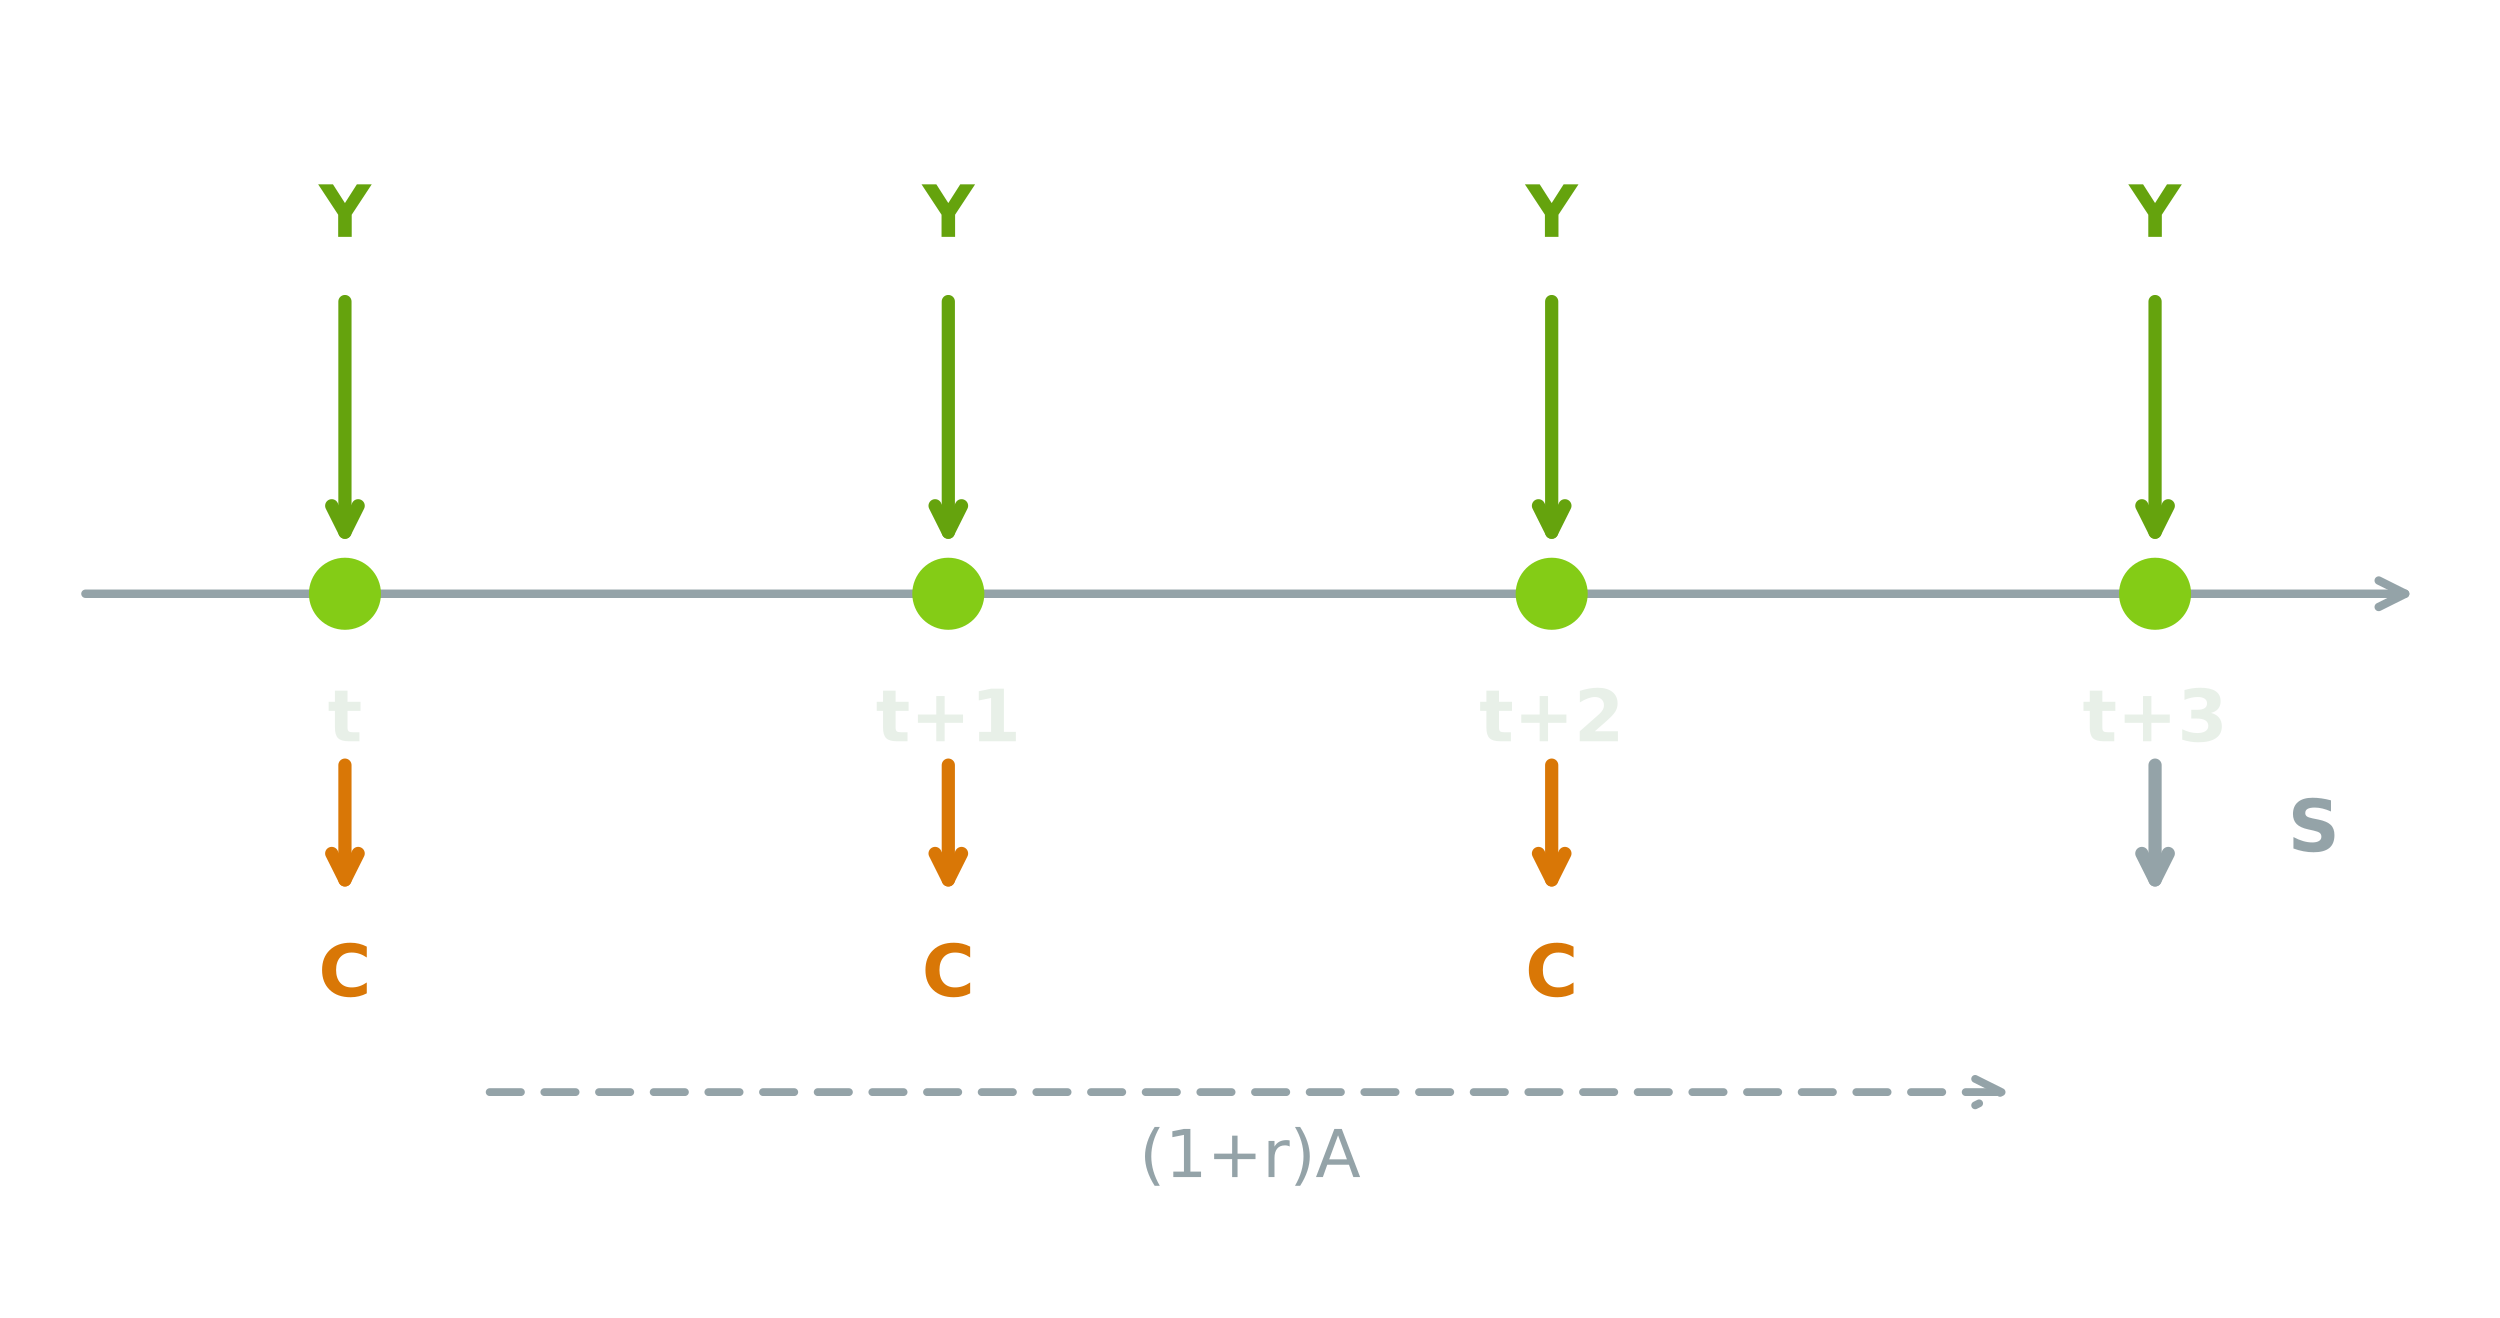
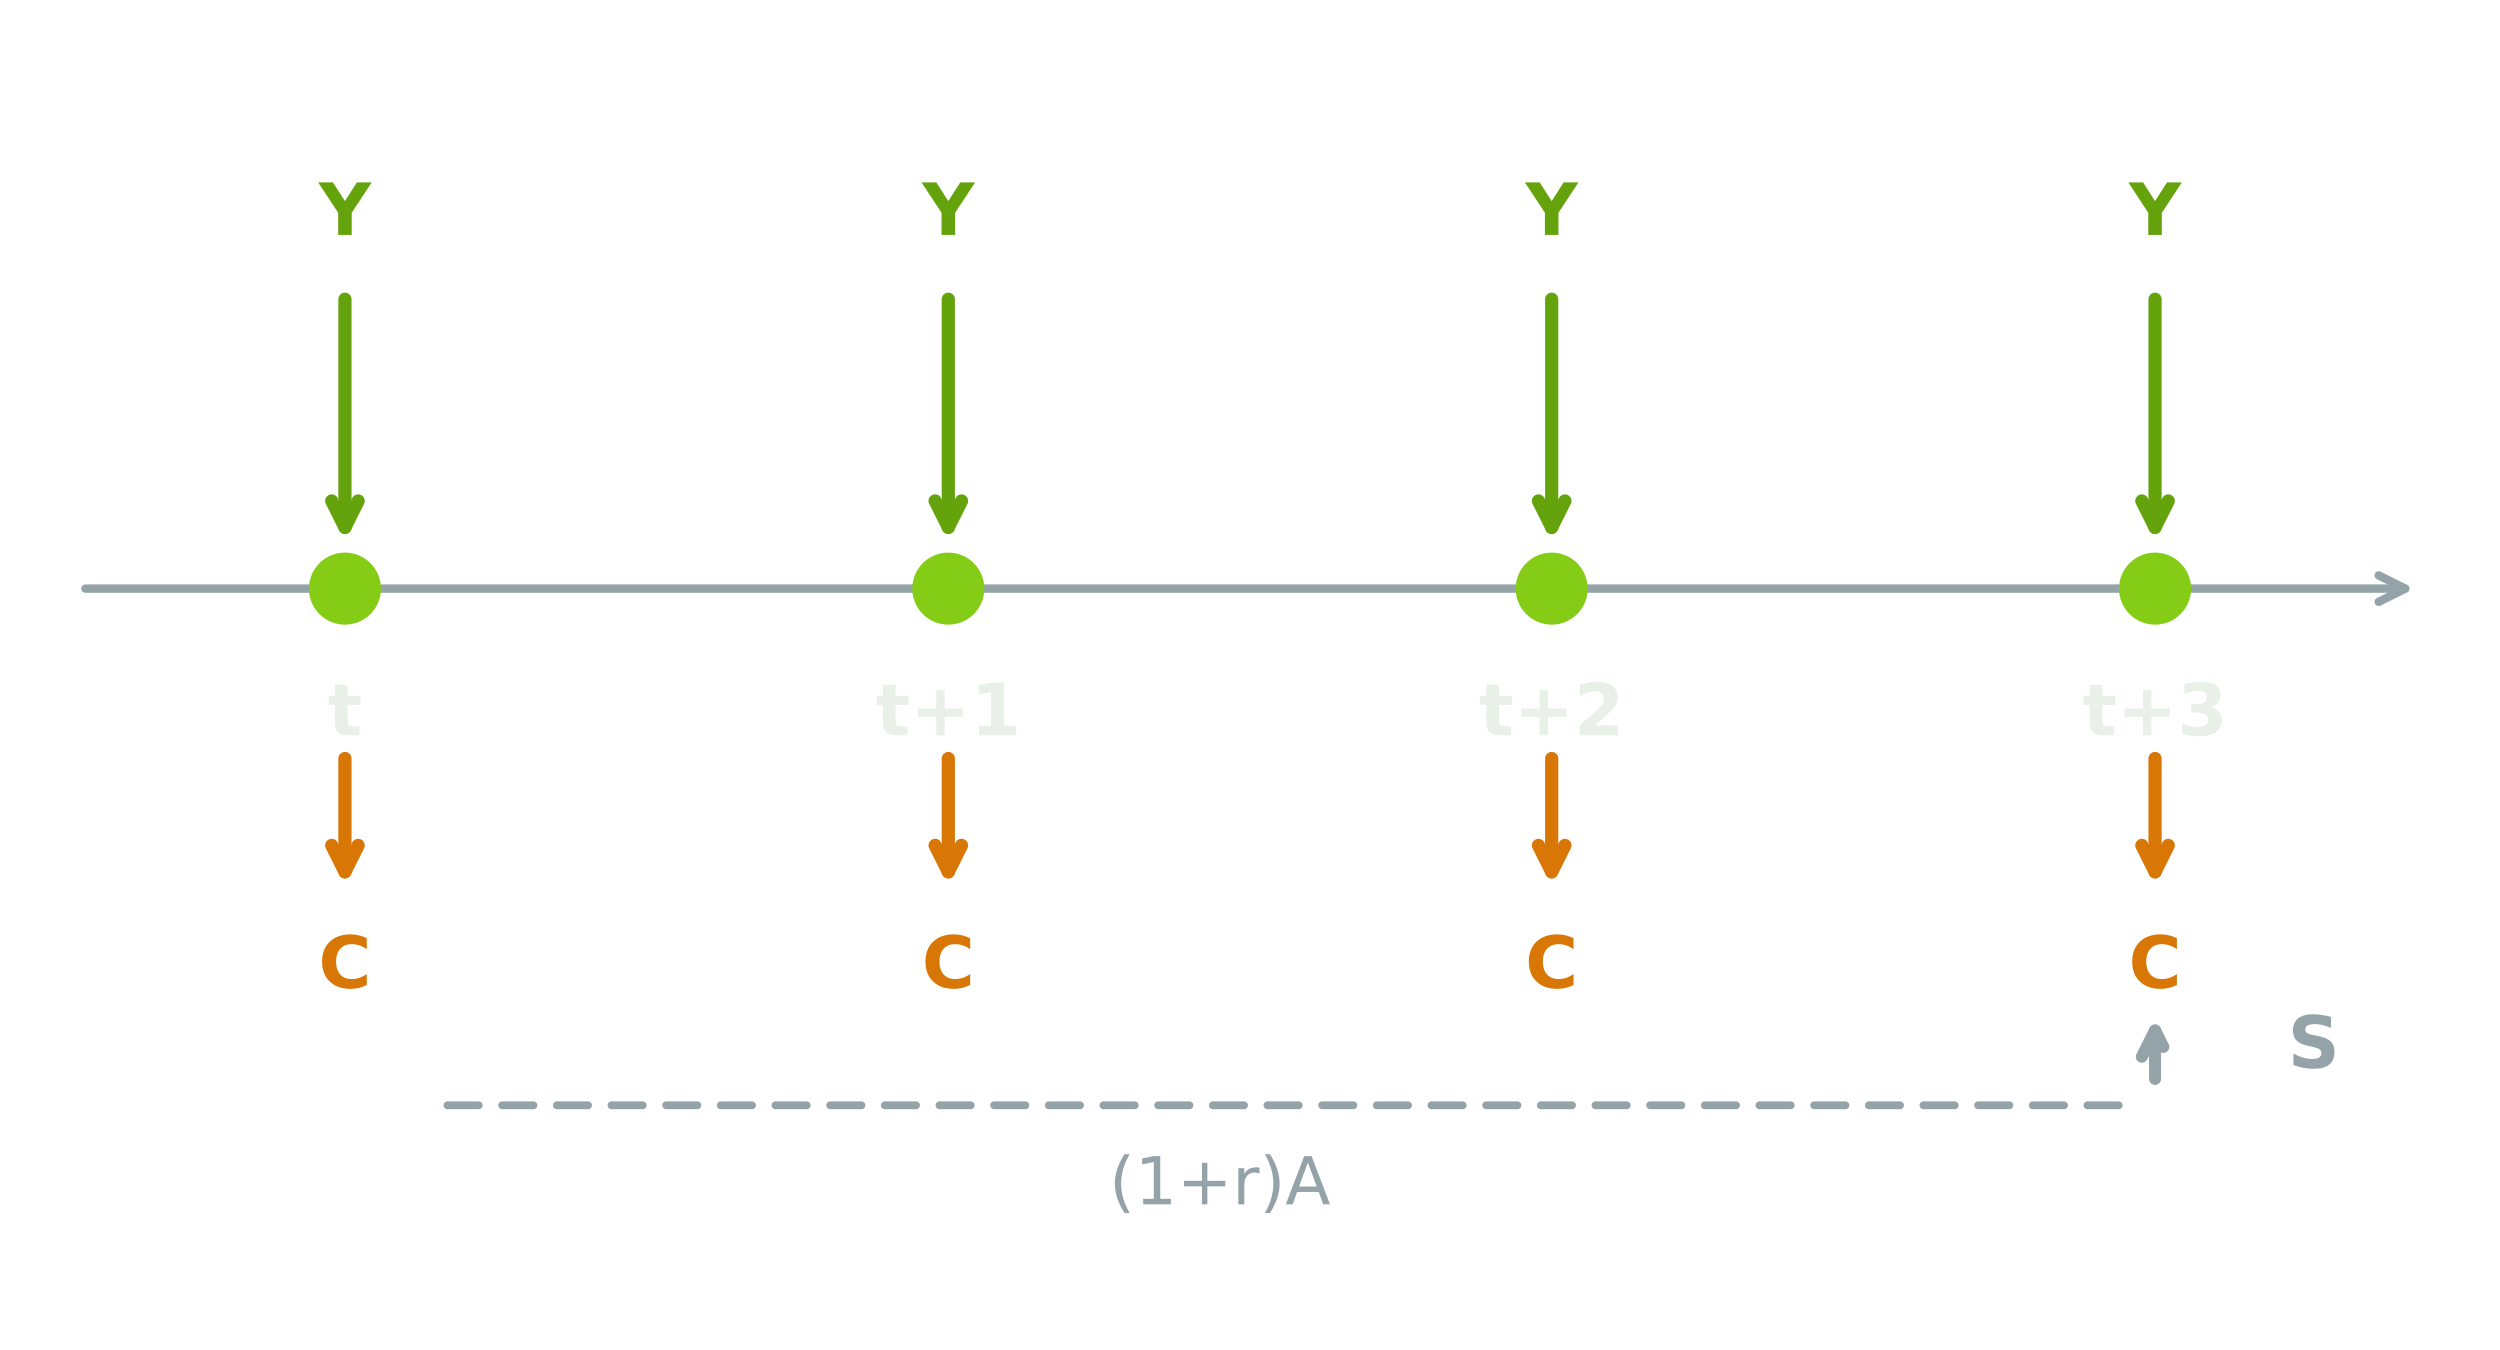
- <svg xmlns="http://www.w3.org/2000/svg" xmlns:xlink="http://www.w3.org/1999/xlink" width="416.16pt" height="219.384pt" viewBox="0 0 416.16 219.384" version="1.1">
+ <svg xmlns="http://www.w3.org/2000/svg" xmlns:xlink="http://www.w3.org/1999/xlink" width="416.16pt" height="224.64pt" viewBox="0 0 416.16 224.64" version="1.1">
  <defs>
    <style type="text/css">*{stroke-linejoin: round; stroke-linecap: butt}</style>
  </defs>
  <g id="figure_1">
    <g id="patch_1">
-       <path d="M 0 219.384  L 416.16 219.384  L 416.16 0  L 0 0  L 0 219.384  z " style="fill: none; opacity: 0" />
+       <path d="M 0 224.64  L 416.16 224.64  L 416.16 0  L 0 0  L 0 224.64  z " style="fill: none; opacity: 0" />
    </g>
    <g id="axes_1">
      <g id="patch_2">
-         <path d="M 7.2 212.184  L 408.96 212.184  L 408.96 7.2  L 7.2 7.2  L 7.2 212.184  z " style="fill: none" />
+         <path d="M 7.2 217.44  L 408.96 217.44  L 408.96 7.2  L 7.2 7.2  L 7.2 217.44  z " style="fill: none" />
      </g>
      <g id="matplotlib.axis_1" />
      <g id="matplotlib.axis_2" />
      <g id="patch_3">
-         <path d="M 14.221 98.84  Q 208.079 98.84 400.372 98.84  " style="fill: none; stroke: #94a3a8; stroke-width: 1.4; stroke-linecap: round" />
-         <path d="M 395.972 96.64  L 400.372 98.84  L 395.972 101.04  " style="fill: none; stroke: #94a3a8; stroke-width: 1.4; stroke-linecap: round" />
+         <path d="M 14.221 97.985  Q 208.079 97.985 400.372 97.985  " style="fill: none; stroke: #94a3a8; stroke-width: 1.4; stroke-linecap: round" />
+         <path d="M 395.972 95.785  L 400.372 97.985  L 395.972 100.185  " style="fill: none; stroke: #94a3a8; stroke-width: 1.4; stroke-linecap: round" />
      </g>
      <g id="text_1">
-         <g style="fill: #e8f0e8" transform="translate(54.55219 123.3921) scale(0.12 -0.12)">
+         <g style="fill: #e8f0e8" transform="translate(54.55219 122.3938) scale(0.12 -0.12)">
          <defs>
            <path id="DejaVuSans-Bold-74" d="M 1759 4494  L 1759 3500  L 2913 3500  L 2913 2700  L 1759 2700  L 1759 1216  Q 1759 972 1856 886  Q 1953 800 2241 800  L 2816 800  L 2816 0  L 1856 0  Q 1194 0 917 276  Q 641 553 641 1216  L 641 2700  L 84 2700  L 84 3500  L 641 3500  L 641 4494  L 1759 4494  z " transform="scale(0.015625)" />
          </defs>
          <use xlink:href="#DejaVuSans-Bold-74" />
        </g>
      </g>
      <g id="patch_4">
-         <path d="M 57.42 50.198  Q 57.42 70.625 57.42 88.592  " style="fill: none; stroke: #65a30d; stroke-width: 2.2; stroke-linecap: round" />
-         <path d="M 59.62 84.192  L 57.42 88.592  L 55.22 84.192  " style="fill: none; stroke: #65a30d; stroke-width: 2.2; stroke-linecap: round" />
+         <path d="M 57.42 49.813  Q 57.42 70.031 57.42 87.79  " style="fill: none; stroke: #65a30d; stroke-width: 2.2; stroke-linecap: round" />
+         <path d="M 59.62 83.39  L 57.42 87.79  L 55.22 83.39  " style="fill: none; stroke: #65a30d; stroke-width: 2.2; stroke-linecap: round" />
      </g>
      <g id="text_2">
-         <g style="fill: #65a30d" transform="translate(53.07563 39.43108) scale(0.12 -0.12)">
+         <g style="fill: #65a30d" transform="translate(53.07563 39.10728) scale(0.12 -0.12)">
          <defs>
            <path id="DejaVuSans-Bold-59" d="M -63 4666  L 1253 4666  L 2316 3003  L 3378 4666  L 4697 4666  L 2919 1966  L 2919 0  L 1716 0  L 1716 1966  L -63 4666  z " transform="scale(0.015625)" />
          </defs>
          <use xlink:href="#DejaVuSans-Bold-59" />
        </g>
      </g>
      <g id="patch_5">
-         <path d="M 57.42 127.367  Q 57.42 138.149 57.42 146.471  " style="fill: none; stroke: #d97706; stroke-width: 2.2; stroke-linecap: round" />
-         <path d="M 59.62 142.071  L 57.42 146.471  L 55.22 142.071  " style="fill: none; stroke: #d97706; stroke-width: 2.2; stroke-linecap: round" />
+         <path d="M 57.42 126.266  Q 57.42 136.927 57.42 145.129  " style="fill: none; stroke: #d97706; stroke-width: 2.2; stroke-linecap: round" />
+         <path d="M 59.62 140.729  L 57.42 145.129  L 55.22 140.729  " style="fill: none; stroke: #d97706; stroke-width: 2.2; stroke-linecap: round" />
      </g>
      <g id="text_3">
-         <g style="fill: #d97706" transform="translate(53.01656 165.8359) scale(0.12 -0.12)">
+         <g style="fill: #d97706" transform="translate(53.01656 164.4418) scale(0.12 -0.12)">
          <defs>
            <path id="DejaVuSans-Bold-43" d="M 4288 256  Q 3956 84 3597 -3  Q 3238 -91 2847 -91  Q 1681 -91 1000 561  Q 319 1213 319 2328  Q 319 3447 1000 4098  Q 1681 4750 2847 4750  Q 3238 4750 3597 4662  Q 3956 4575 4288 4403  L 4288 3438  Q 3953 3666 3628 3772  Q 3303 3878 2944 3878  Q 2300 3878 1931 3465  Q 1563 3053 1563 2328  Q 1563 1606 1931 1193  Q 2300 781 2944 781  Q 3303 781 3628 887  Q 3953 994 4288 1222  L 4288 256  z " transform="scale(0.015625)" />
          </defs>
          <use xlink:href="#DejaVuSans-Bold-43" />
        </g>
      </g>
      <g id="text_4">
-         <g style="fill: #e8f0e8" transform="translate(145.7897 123.3921) scale(0.12 -0.12)">
+         <g style="fill: #e8f0e8" transform="translate(145.7897 122.3938) scale(0.12 -0.12)">
          <defs>
            <path id="DejaVuSans-Bold-2b" d="M 3053 4013  L 3053 2375  L 4684 2375  L 4684 1638  L 3053 1638  L 3053 0  L 2309 0  L 2309 1638  L 678 1638  L 678 2375  L 2309 2375  L 2309 4013  L 3053 4013  z " transform="scale(0.015625)" />
            <path id="DejaVuSans-Bold-31" d="M 750 831  L 1813 831  L 1813 3847  L 722 3622  L 722 4441  L 1806 4666  L 2950 4666  L 2950 831  L 4013 831  L 4013 0  L 750 0  L 750 831  z " transform="scale(0.015625)" />
          </defs>
          <use xlink:href="#DejaVuSans-Bold-74" />
          <use xlink:href="#DejaVuSans-Bold-2b" x="47.803" />
          <use xlink:href="#DejaVuSans-Bold-31" x="131.592" />
        </g>
      </g>
      <g id="patch_6">
-         <path d="M 157.86 50.198  Q 157.86 70.625 157.86 88.592  " style="fill: none; stroke: #65a30d; stroke-width: 2.2; stroke-linecap: round" />
-         <path d="M 160.06 84.192  L 157.86 88.592  L 155.66 84.192  " style="fill: none; stroke: #65a30d; stroke-width: 2.2; stroke-linecap: round" />
+         <path d="M 157.86 49.813  Q 157.86 70.031 157.86 87.79  " style="fill: none; stroke: #65a30d; stroke-width: 2.2; stroke-linecap: round" />
+         <path d="M 160.06 83.39  L 157.86 87.79  L 155.66 83.39  " style="fill: none; stroke: #65a30d; stroke-width: 2.2; stroke-linecap: round" />
      </g>
      <g id="text_5">
-         <g style="fill: #65a30d" transform="translate(153.5156 39.43108) scale(0.12 -0.12)">
+         <g style="fill: #65a30d" transform="translate(153.5156 39.10728) scale(0.12 -0.12)">
          <use xlink:href="#DejaVuSans-Bold-59" />
        </g>
      </g>
      <g id="patch_7">
-         <path d="M 157.86 127.367  Q 157.86 138.149 157.86 146.471  " style="fill: none; stroke: #d97706; stroke-width: 2.2; stroke-linecap: round" />
-         <path d="M 160.06 142.071  L 157.86 146.471  L 155.66 142.071  " style="fill: none; stroke: #d97706; stroke-width: 2.2; stroke-linecap: round" />
+         <path d="M 157.86 126.266  Q 157.86 136.927 157.86 145.129  " style="fill: none; stroke: #d97706; stroke-width: 2.2; stroke-linecap: round" />
+         <path d="M 160.06 140.729  L 157.86 145.129  L 155.66 140.729  " style="fill: none; stroke: #d97706; stroke-width: 2.2; stroke-linecap: round" />
      </g>
      <g id="text_6">
-         <g style="fill: #d97706" transform="translate(153.4566 165.8359) scale(0.12 -0.12)">
+         <g style="fill: #d97706" transform="translate(153.4566 164.4418) scale(0.12 -0.12)">
          <use xlink:href="#DejaVuSans-Bold-43" />
        </g>
      </g>
      <g id="text_7">
-         <g style="fill: #e8f0e8" transform="translate(246.2297 123.3921) scale(0.12 -0.12)">
+         <g style="fill: #e8f0e8" transform="translate(246.2297 122.3938) scale(0.12 -0.12)">
          <defs>
            <path id="DejaVuSans-Bold-32" d="M 1844 884  L 3897 884  L 3897 0  L 506 0  L 506 884  L 2209 2388  Q 2438 2594 2547 2791  Q 2656 2988 2656 3200  Q 2656 3528 2436 3728  Q 2216 3928 1850 3928  Q 1569 3928 1234 3808  Q 900 3688 519 3450  L 519 4475  Q 925 4609 1322 4679  Q 1719 4750 2100 4750  Q 2938 4750 3402 4381  Q 3866 4013 3866 3353  Q 3866 2972 3669 2642  Q 3472 2313 2841 1759  L 1844 884  z " transform="scale(0.015625)" />
          </defs>
          <use xlink:href="#DejaVuSans-Bold-74" />
          <use xlink:href="#DejaVuSans-Bold-2b" x="47.803" />
          <use xlink:href="#DejaVuSans-Bold-32" x="131.592" />
        </g>
      </g>
      <g id="patch_8">
-         <path d="M 258.3 50.198  Q 258.3 70.625 258.3 88.592  " style="fill: none; stroke: #65a30d; stroke-width: 2.2; stroke-linecap: round" />
-         <path d="M 260.5 84.192  L 258.3 88.592  L 256.1 84.192  " style="fill: none; stroke: #65a30d; stroke-width: 2.2; stroke-linecap: round" />
+         <path d="M 258.3 49.813  Q 258.3 70.031 258.3 87.79  " style="fill: none; stroke: #65a30d; stroke-width: 2.2; stroke-linecap: round" />
+         <path d="M 260.5 83.39  L 258.3 87.79  L 256.1 83.39  " style="fill: none; stroke: #65a30d; stroke-width: 2.2; stroke-linecap: round" />
      </g>
      <g id="text_8">
-         <g style="fill: #65a30d" transform="translate(253.9556 39.43108) scale(0.12 -0.12)">
+         <g style="fill: #65a30d" transform="translate(253.9556 39.10728) scale(0.12 -0.12)">
          <use xlink:href="#DejaVuSans-Bold-59" />
        </g>
      </g>
      <g id="patch_9">
-         <path d="M 258.3 127.367  Q 258.3 138.149 258.3 146.471  " style="fill: none; stroke: #d97706; stroke-width: 2.2; stroke-linecap: round" />
-         <path d="M 260.5 142.071  L 258.3 146.471  L 256.1 142.071  " style="fill: none; stroke: #d97706; stroke-width: 2.2; stroke-linecap: round" />
+         <path d="M 258.3 126.266  Q 258.3 136.927 258.3 145.129  " style="fill: none; stroke: #d97706; stroke-width: 2.2; stroke-linecap: round" />
+         <path d="M 260.5 140.729  L 258.3 145.129  L 256.1 140.729  " style="fill: none; stroke: #d97706; stroke-width: 2.2; stroke-linecap: round" />
      </g>
      <g id="text_9">
-         <g style="fill: #d97706" transform="translate(253.8966 165.8359) scale(0.12 -0.12)">
+         <g style="fill: #d97706" transform="translate(253.8966 164.4418) scale(0.12 -0.12)">
          <use xlink:href="#DejaVuSans-Bold-43" />
        </g>
      </g>
      <g id="text_10">
-         <g style="fill: #e8f0e8" transform="translate(346.6697 123.3921) scale(0.12 -0.12)">
+         <g style="fill: #e8f0e8" transform="translate(346.6697 122.3938) scale(0.12 -0.12)">
          <defs>
            <path id="DejaVuSans-Bold-33" d="M 2981 2516  Q 3453 2394 3698 2092  Q 3944 1791 3944 1325  Q 3944 631 3412 270  Q 2881 -91 1863 -91  Q 1503 -91 1142 -33  Q 781 25 428 141  L 428 1069  Q 766 900 1098 814  Q 1431 728 1753 728  Q 2231 728 2486 893  Q 2741 1059 2741 1369  Q 2741 1688 2480 1852  Q 2219 2016 1709 2016  L 1228 2016  L 1228 2791  L 1734 2791  Q 2188 2791 2409 2933  Q 2631 3075 2631 3366  Q 2631 3634 2415 3781  Q 2200 3928 1806 3928  Q 1516 3928 1219 3862  Q 922 3797 628 3669  L 628 4550  Q 984 4650 1334 4700  Q 1684 4750 2022 4750  Q 2931 4750 3382 4451  Q 3834 4153 3834 3553  Q 3834 3144 3618 2883  Q 3403 2622 2981 2516  z " transform="scale(0.015625)" />
          </defs>
          <use xlink:href="#DejaVuSans-Bold-74" />
          <use xlink:href="#DejaVuSans-Bold-2b" x="47.803" />
          <use xlink:href="#DejaVuSans-Bold-33" x="131.592" />
        </g>
      </g>
      <g id="patch_10">
-         <path d="M 358.74 50.198  Q 358.74 70.625 358.74 88.592  " style="fill: none; stroke: #65a30d; stroke-width: 2.2; stroke-linecap: round" />
-         <path d="M 360.94 84.192  L 358.74 88.592  L 356.54 84.192  " style="fill: none; stroke: #65a30d; stroke-width: 2.2; stroke-linecap: round" />
+         <path d="M 358.74 49.813  Q 358.74 70.031 358.74 87.79  " style="fill: none; stroke: #65a30d; stroke-width: 2.2; stroke-linecap: round" />
+         <path d="M 360.94 83.39  L 358.74 87.79  L 356.54 83.39  " style="fill: none; stroke: #65a30d; stroke-width: 2.2; stroke-linecap: round" />
      </g>
      <g id="text_11">
-         <g style="fill: #65a30d" transform="translate(354.3956 39.43108) scale(0.12 -0.12)">
+         <g style="fill: #65a30d" transform="translate(354.3956 39.10728) scale(0.12 -0.12)">
          <use xlink:href="#DejaVuSans-Bold-59" />
        </g>
      </g>
      <g id="patch_11">
-         <path d="M 81.514 181.798  Q 208.08 181.798 333.193 181.798  " style="fill: none; stroke-dasharray: 5.2,3.9; stroke-dashoffset: 0; stroke: #94a3a8; stroke-width: 1.3; stroke-linecap: round" />
-         <path d="M 328.793 179.598  L 333.193 181.798  L 328.793 183.998  " style="fill: none; stroke-dasharray: 5.2,3.9; stroke-dashoffset: 0; stroke: #94a3a8; stroke-width: 1.3; stroke-linecap: round" />
+         <path d="M 358.74 126.266  Q 358.74 136.927 358.74 145.129  " style="fill: none; stroke: #d97706; stroke-width: 2.2; stroke-linecap: round" />
+         <path d="M 360.94 140.729  L 358.74 145.129  L 356.54 140.729  " style="fill: none; stroke: #d97706; stroke-width: 2.2; stroke-linecap: round" />
      </g>
      <g id="text_12">
-         <g style="fill: #94a3a8" transform="translate(189.6567 195.9442) scale(0.11 -0.11)">
+         <g style="fill: #d97706" transform="translate(354.3366 164.4418) scale(0.12 -0.12)">
+           <use xlink:href="#DejaVuSans-Bold-43" />
+         </g>
+       </g>
+       <g id="patch_12">
+         <path d="M 74.489 183.993  Q 213.607 183.993 352.725 183.993  " style="fill: none; stroke-dasharray: 5.2,3.9; stroke-dashoffset: 0; stroke: #94a3a8; stroke-width: 1.3; stroke-linecap: round" />
+       </g>
+       <g id="text_13">
+         <g style="fill: #94a3a8" transform="translate(184.6347 200.4739) scale(0.11 -0.11)">
          <defs>
            <path id="DejaVuSans-28" d="M 1984 4856  Q 1566 4138 1362 3434  Q 1159 2731 1159 2009  Q 1159 1288 1364 580  Q 1569 -128 1984 -844  L 1484 -844  Q 1016 -109 783 600  Q 550 1309 550 2009  Q 550 2706 781 3412  Q 1013 4119 1484 4856  L 1984 4856  z " transform="scale(0.015625)" />
            <path id="DejaVuSans-31" d="M 794 531  L 1825 531  L 1825 4091  L 703 3866  L 703 4441  L 1819 4666  L 2450 4666  L 2450 531  L 3481 531  L 3481 0  L 794 0  L 794 531  z " transform="scale(0.015625)" />
            <path id="DejaVuSans-2b" d="M 2944 4013  L 2944 2272  L 4684 2272  L 4684 1741  L 2944 1741  L 2944 0  L 2419 0  L 2419 1741  L 678 1741  L 678 2272  L 2419 2272  L 2419 4013  L 2944 4013  z " transform="scale(0.015625)" />
            <path id="DejaVuSans-72" d="M 2631 2963  Q 2534 3019 2420 3045  Q 2306 3072 2169 3072  Q 1681 3072 1420 2755  Q 1159 2438 1159 1844  L 1159 0  L 581 0  L 581 3500  L 1159 3500  L 1159 2956  Q 1341 3275 1631 3429  Q 1922 3584 2338 3584  Q 2397 3584 2469 3576  Q 2541 3569 2628 3553  L 2631 2963  z " transform="scale(0.015625)" />
            <path id="DejaVuSans-29" d="M 513 4856  L 1013 4856  Q 1481 4119 1714 3412  Q 1947 2706 1947 2009  Q 1947 1309 1714 600  Q 1481 -109 1013 -844  L 513 -844  Q 928 -128 1133 580  Q 1338 1288 1338 2009  Q 1338 2731 1133 3434  Q 928 4138 513 4856  z " transform="scale(0.015625)" />
            <path id="DejaVuSans-41" d="M 2188 4044  L 1331 1722  L 3047 1722  L 2188 4044  z M 1831 4666  L 2547 4666  L 4325 0  L 3669 0  L 3244 1197  L 1141 1197  L 716 0  L 50 0  L 1831 4666  z " transform="scale(0.015625)" />
          </defs>
          <use xlink:href="#DejaVuSans-28" />
          <use xlink:href="#DejaVuSans-31" x="39.014" />
          <use xlink:href="#DejaVuSans-2b" x="102.637" />
          <use xlink:href="#DejaVuSans-72" x="186.426" />
          <use xlink:href="#DejaVuSans-29" x="227.539" />
          <use xlink:href="#DejaVuSans-41" x="266.553" />
        </g>
      </g>
-       <g id="patch_12">
-         <path d="M 358.74 127.367  Q 358.74 138.149 358.74 146.471  " style="fill: none; stroke: #94a3a8; stroke-width: 2.2; stroke-linecap: round" />
-         <path d="M 360.94 142.071  L 358.74 146.471  L 356.54 142.071  " style="fill: none; stroke: #94a3a8; stroke-width: 2.2; stroke-linecap: round" />
+       <g id="patch_13">
+         <path d="M 358.74 179.605  Q 358.74 174.439 358.74 171.508  " style="fill: none; stroke-dasharray: 8,6; stroke-dashoffset: 0; stroke: #94a3a8; stroke-width: 2; stroke-linecap: round" />
+         <path d="M 356.54 175.908  L 358.74 171.508  L 360.94 175.908  " style="fill: none; stroke-dasharray: 8,6; stroke-dashoffset: 0; stroke: #94a3a8; stroke-width: 2; stroke-linecap: round" />
      </g>
-       <g id="text_13">
-         <g style="fill: #94a3a8" transform="translate(380.8368 141.701) scale(0.12 -0.12)">
+       <g id="text_14">
+         <g style="fill: #94a3a8" transform="translate(380.8368 177.7476) scale(0.12 -0.12)">
          <defs>
            <path id="DejaVuSans-Bold-53" d="M 3834 4519  L 3834 3531  Q 3450 3703 3084 3790  Q 2719 3878 2394 3878  Q 1963 3878 1756 3759  Q 1550 3641 1550 3391  Q 1550 3203 1689 3098  Q 1828 2994 2194 2919  L 2706 2816  Q 3484 2659 3812 2340  Q 4141 2022 4141 1434  Q 4141 663 3683 286  Q 3225 -91 2284 -91  Q 1841 -91 1394 -6  Q 947 78 500 244  L 500 1259  Q 947 1022 1364 901  Q 1781 781 2169 781  Q 2563 781 2772 912  Q 2981 1044 2981 1288  Q 2981 1506 2839 1625  Q 2697 1744 2272 1838  L 1806 1941  Q 1106 2091 782 2419  Q 459 2747 459 3303  Q 459 4000 909 4375  Q 1359 4750 2203 4750  Q 2588 4750 2994 4692  Q 3400 4634 3834 4519  z " transform="scale(0.015625)" />
          </defs>
          <use xlink:href="#DejaVuSans-Bold-53" />
        </g>
      </g>
      <g id="line2d_1">
        <defs>
          <path id="m3f8a9c6927" d="M 0 5.5  C 1.459 5.5 2.858 4.92 3.889 3.889  C 4.92 2.858 5.5 1.459 5.5 0  C 5.5 -1.459 4.92 -2.858 3.889 -3.889  C 2.858 -4.92 1.459 -5.5 0 -5.5  C -1.459 -5.5 -2.858 -4.92 -3.889 -3.889  C -4.92 -2.858 -5.5 -1.459 -5.5 0  C -5.5 1.459 -4.92 2.858 -3.889 3.889  C -2.858 4.92 -1.459 5.5 0 5.5  z " style="stroke: #84cc16" />
        </defs>
-         <g clip-path="url(#peca42a3aef)">
-           <use xlink:href="#m3f8a9c6927" x="57.42" y="98.84" style="fill: #84cc16; stroke: #84cc16" />
+         <g clip-path="url(#pafe780aa6d)">
+           <use xlink:href="#m3f8a9c6927" x="57.42" y="97.985" style="fill: #84cc16; stroke: #84cc16" />
        </g>
      </g>
      <g id="line2d_2">
-         <g clip-path="url(#peca42a3aef)">
-           <use xlink:href="#m3f8a9c6927" x="157.86" y="98.84" style="fill: #84cc16; stroke: #84cc16" />
+         <g clip-path="url(#pafe780aa6d)">
+           <use xlink:href="#m3f8a9c6927" x="157.86" y="97.985" style="fill: #84cc16; stroke: #84cc16" />
        </g>
      </g>
      <g id="line2d_3">
-         <g clip-path="url(#peca42a3aef)">
-           <use xlink:href="#m3f8a9c6927" x="258.3" y="98.84" style="fill: #84cc16; stroke: #84cc16" />
+         <g clip-path="url(#pafe780aa6d)">
+           <use xlink:href="#m3f8a9c6927" x="258.3" y="97.985" style="fill: #84cc16; stroke: #84cc16" />
        </g>
      </g>
      <g id="line2d_4">
-         <g clip-path="url(#peca42a3aef)">
-           <use xlink:href="#m3f8a9c6927" x="358.74" y="98.84" style="fill: #84cc16; stroke: #84cc16" />
+         <g clip-path="url(#pafe780aa6d)">
+           <use xlink:href="#m3f8a9c6927" x="358.74" y="97.985" style="fill: #84cc16; stroke: #84cc16" />
        </g>
      </g>
    </g>
  </g>
  <defs>
-     <clipPath id="peca42a3aef">
-       <rect x="7.2" y="7.2" width="401.76" height="204.984" />
+     <clipPath id="pafe780aa6d">
+       <rect x="7.2" y="7.2" width="401.76" height="210.24" />
    </clipPath>
  </defs>
</svg>
